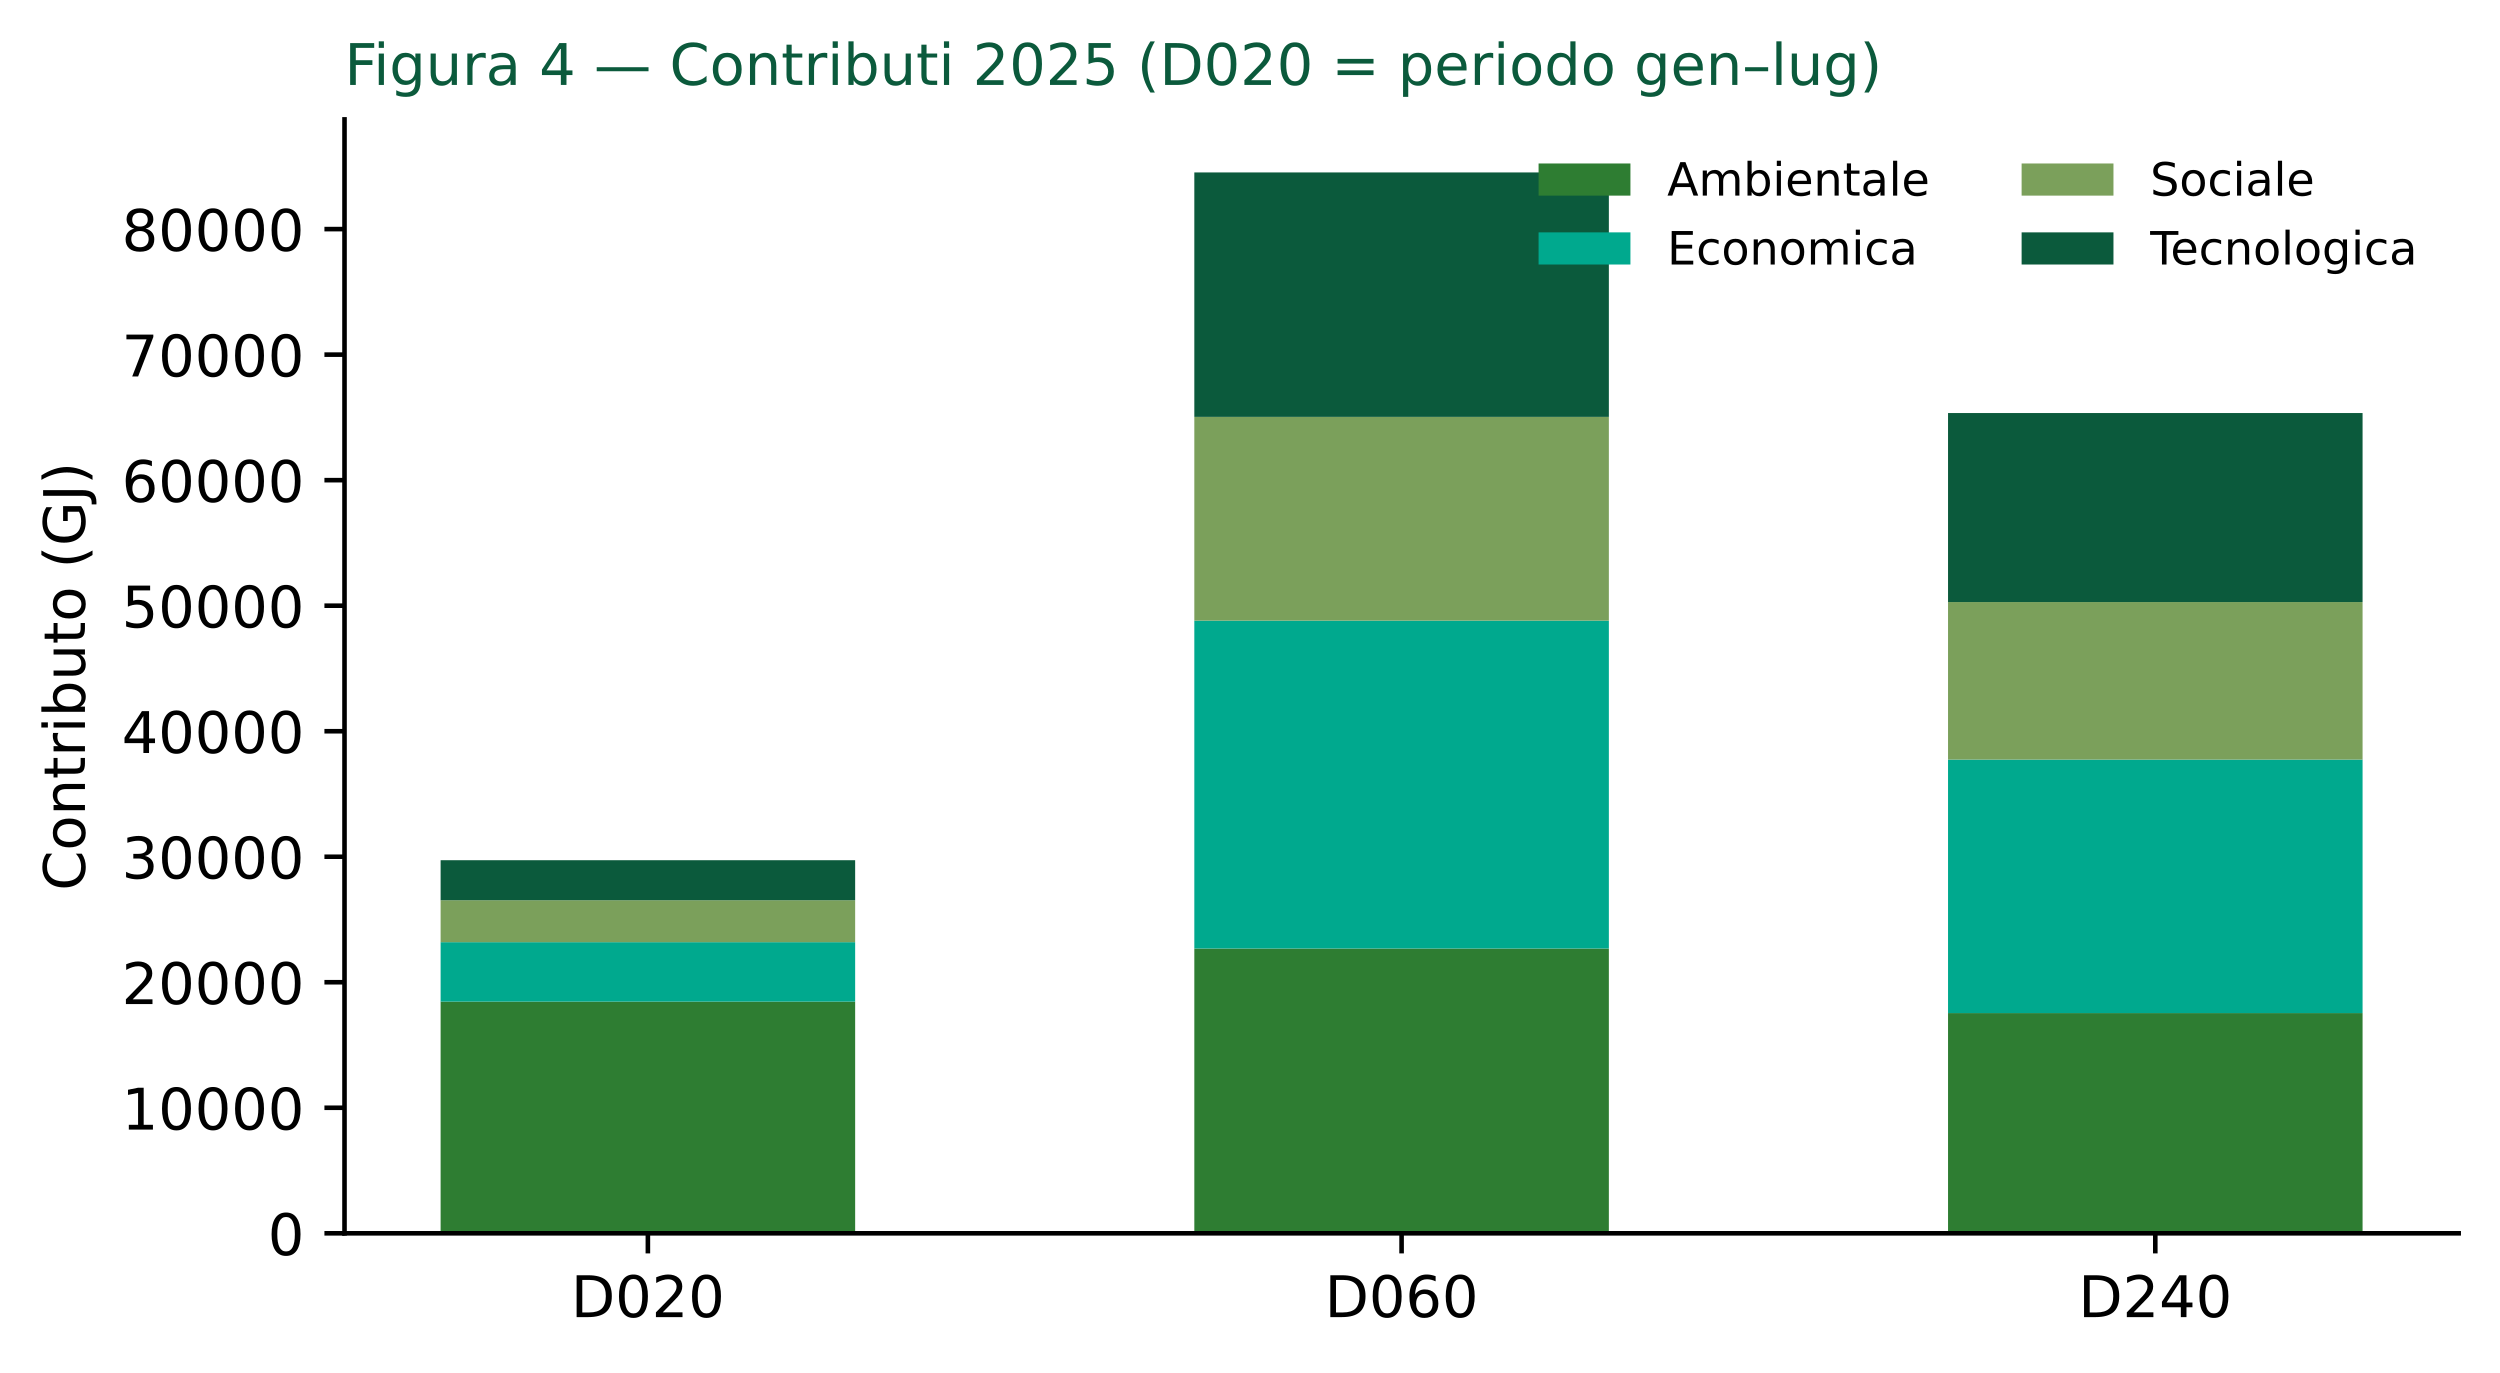
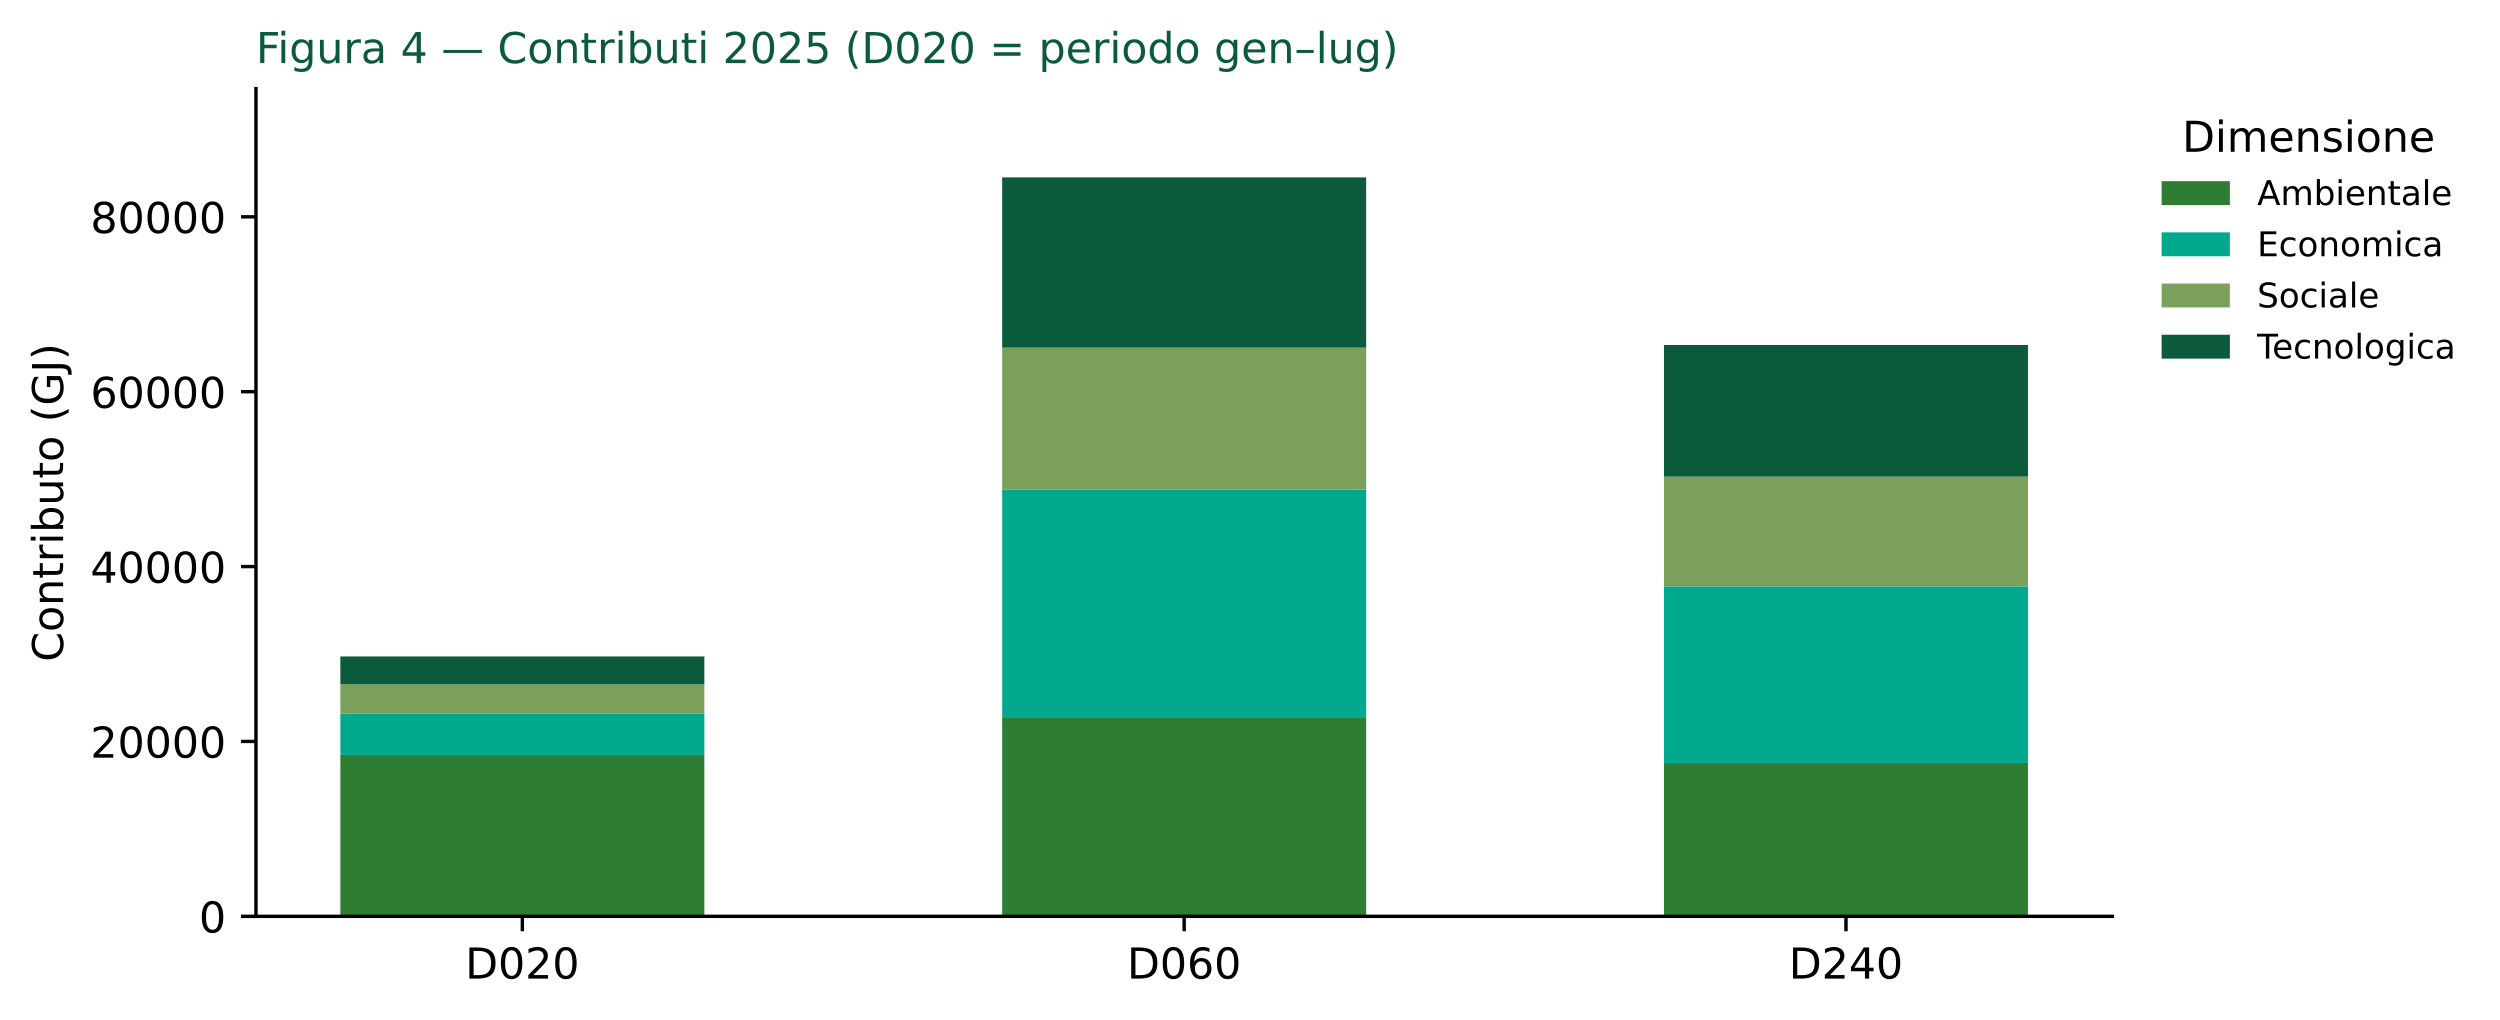
- <svg xmlns="http://www.w3.org/2000/svg" xmlns:xlink="http://www.w3.org/1999/xlink" width="435.493pt" height="239.038pt" viewBox="0 0 435.493 239.038" version="1.1">
+ <svg xmlns="http://www.w3.org/2000/svg" xmlns:xlink="http://www.w3.org/1999/xlink" width="586.139pt" height="239.038pt" viewBox="0 0 586.139 239.038" version="1.1">
  <defs>
    <style type="text/css">*{stroke-linejoin: round; stroke-linecap: butt}</style>
  </defs>
  <g id="figure_1">
    <g id="patch_1">
-       <path d="M 0 239.038  L 435.493 239.038  L 435.493 0  L 0 0  L 0 239.038  z " style="fill: none" />
+       <path d="M 0 239.038  L 586.139 239.038  L 586.139 0  L 0 0  L 0 239.038  z " style="fill: none" />
    </g>
    <g id="axes_1">
      <g id="patch_2">
-         <path d="M 60.013 214.838  L 428.293 214.838  L 428.293 20.798  L 60.013 20.798  L 60.013 214.838  z " style="fill: none" />
+         <path d="M 60.013 214.838  L 495.253 214.838  L 495.253 20.798  L 60.013 20.798  L 60.013 214.838  z " style="fill: none" />
      </g>
      <g id="patch_3">
-         <path d="M 76.753 214.838  L 148.965 214.838  L 148.965 174.478  L 76.753 174.478  z " clip-path="url(#p8ad88bb204)" style="fill: #2e7d32" />
+         <path d="M 79.797 214.838  L 165.138 214.838  L 165.138 177  L 79.797 177  z " clip-path="url(#p50ef98cef1)" style="fill: #2e7d32" />
      </g>
      <g id="patch_4">
-         <path d="M 208.047 214.838  L 280.259 214.838  L 280.259 165.227  L 208.047 165.227  z " clip-path="url(#p8ad88bb204)" style="fill: #2e7d32" />
+         <path d="M 234.963 214.838  L 320.304 214.838  L 320.304 168.328  L 234.963 168.328  z " clip-path="url(#p50ef98cef1)" style="fill: #2e7d32" />
      </g>
      <g id="patch_5">
-         <path d="M 339.342 214.838  L 411.553 214.838  L 411.553 176.479  L 339.342 176.479  z " clip-path="url(#p8ad88bb204)" style="fill: #2e7d32" />
+         <path d="M 390.128 214.838  L 475.47 214.838  L 475.47 178.876  L 390.128 178.876  z " clip-path="url(#p50ef98cef1)" style="fill: #2e7d32" />
      </g>
      <g id="patch_6">
-         <path d="M 76.753 174.478  L 148.965 174.478  L 148.965 164.123  L 76.753 164.123  z " clip-path="url(#p8ad88bb204)" style="fill: #00a98e" />
+         <path d="M 79.797 177  L 165.138 177  L 165.138 167.293  L 79.797 167.293  z " clip-path="url(#p50ef98cef1)" style="fill: #00a98e" />
      </g>
      <g id="patch_7">
-         <path d="M 208.047 165.227  L 280.259 165.227  L 280.259 108.111  L 208.047 108.111  z " clip-path="url(#p8ad88bb204)" style="fill: #00a98e" />
+         <path d="M 234.963 168.328  L 320.304 168.328  L 320.304 114.781  L 234.963 114.781  z " clip-path="url(#p50ef98cef1)" style="fill: #00a98e" />
      </g>
      <g id="patch_8">
-         <path d="M 339.342 176.479  L 411.553 176.479  L 411.553 132.316  L 339.342 132.316  z " clip-path="url(#p8ad88bb204)" style="fill: #00a98e" />
+         <path d="M 390.128 178.876  L 475.47 178.876  L 475.47 137.473  L 390.128 137.473  z " clip-path="url(#p50ef98cef1)" style="fill: #00a98e" />
      </g>
      <g id="patch_9">
-         <path d="M 76.753 164.123  L 148.965 164.123  L 148.965 156.816  L 76.753 156.816  z " clip-path="url(#p8ad88bb204)" style="fill: #7ba05b" />
+         <path d="M 79.797 167.293  L 165.138 167.293  L 165.138 160.443  L 79.797 160.443  z " clip-path="url(#p50ef98cef1)" style="fill: #7ba05b" />
      </g>
      <g id="patch_10">
-         <path d="M 208.047 108.111  L 280.259 108.111  L 280.259 72.619  L 208.047 72.619  z " clip-path="url(#p8ad88bb204)" style="fill: #7ba05b" />
+         <path d="M 234.963 114.781  L 320.304 114.781  L 320.304 81.508  L 234.963 81.508  z " clip-path="url(#p50ef98cef1)" style="fill: #7ba05b" />
      </g>
      <g id="patch_11">
-         <path d="M 339.342 132.316  L 411.553 132.316  L 411.553 104.874  L 339.342 104.874  z " clip-path="url(#p8ad88bb204)" style="fill: #7ba05b" />
+         <path d="M 390.128 137.473  L 475.47 137.473  L 475.47 111.747  L 390.128 111.747  z " clip-path="url(#p50ef98cef1)" style="fill: #7ba05b" />
      </g>
      <g id="patch_12">
-         <path d="M 76.753 156.816  L 148.965 156.816  L 148.965 149.846  L 76.753 149.846  z " clip-path="url(#p8ad88bb204)" style="fill: #0b5a3c" />
+         <path d="M 79.797 160.443  L 165.138 160.443  L 165.138 153.908  L 79.797 153.908  z " clip-path="url(#p50ef98cef1)" style="fill: #0b5a3c" />
      </g>
      <g id="patch_13">
-         <path d="M 208.047 72.619  L 280.259 72.619  L 280.259 30.038  L 208.047 30.038  z " clip-path="url(#p8ad88bb204)" style="fill: #0b5a3c" />
+         <path d="M 234.963 81.508  L 320.304 81.508  L 320.304 41.588  L 234.963 41.588  z " clip-path="url(#p50ef98cef1)" style="fill: #0b5a3c" />
      </g>
      <g id="patch_14">
-         <path d="M 339.342 104.874  L 411.553 104.874  L 411.553 71.95  L 339.342 71.95  z " clip-path="url(#p8ad88bb204)" style="fill: #0b5a3c" />
+         <path d="M 390.128 111.747  L 475.47 111.747  L 475.47 80.881  L 390.128 80.881  z " clip-path="url(#p50ef98cef1)" style="fill: #0b5a3c" />
      </g>
      <g id="matplotlib.axis_1">
        <g id="xtick_1">
          <g id="line2d_1">
            <defs>
-               <path id="m1cedba2510" d="M 0 0  L 0 3.5  " style="stroke: #000000; stroke-width: 0.8" />
-             </defs>
-             <g>
-               <use xlink:href="#m1cedba2510" x="112.859" y="214.838" style="stroke: #000000; stroke-width: 0.8" />
+               <path id="m57f0c9ad8b" d="M 0 0  L 0 3.5  " style="stroke: #000000; stroke-width: 0.8" />
+             </defs>
+             <g>
+               <use xlink:href="#m57f0c9ad8b" x="122.468" y="214.838" style="stroke: #000000; stroke-width: 0.8" />
            </g>
          </g>
          <g id="text_1">
-             <g transform="translate(99.46541 229.4361) scale(0.1 -0.1)">
+             <g transform="translate(109.0738 229.4361) scale(0.1 -0.1)">
              <defs>
                <path id="DejaVuSans-27" d="M 1259 4147  L 1259 519  L 2022 519  Q 2988 519 3436 956  Q 3884 1394 3884 2338  Q 3884 3275 3436 3711  Q 2988 4147 2022 4147  L 1259 4147  z M 628 4666  L 1925 4666  Q 3281 4666 3915 4102  Q 4550 3538 4550 2338  Q 4550 1131 3912 565  Q 3275 0 1925 0  L 628 0  L 628 4666  z " transform="scale(0.015625)" />
                <path id="DejaVuSans-13" d="M 2034 4250  Q 1547 4250 1301 3770  Q 1056 3291 1056 2328  Q 1056 1369 1301 889  Q 1547 409 2034 409  Q 2525 409 2770 889  Q 3016 1369 3016 2328  Q 3016 3291 2770 3770  Q 2525 4250 2034 4250  z M 2034 4750  Q 2819 4750 3233 4129  Q 3647 3509 3647 2328  Q 3647 1150 3233 529  Q 2819 -91 2034 -91  Q 1250 -91 836 529  Q 422 1150 422 2328  Q 422 3509 836 4129  Q 1250 4750 2034 4750  z " transform="scale(0.015625)" />
                <path id="DejaVuSans-15" d="M 1228 531  L 3431 531  L 3431 0  L 469 0  L 469 531  Q 828 903 1448 1529  Q 2069 2156 2228 2338  Q 2531 2678 2651 2914  Q 2772 3150 2772 3378  Q 2772 3750 2511 3984  Q 2250 4219 1831 4219  Q 1534 4219 1204 4116  Q 875 4013 500 3803  L 500 4441  Q 881 4594 1212 4672  Q 1544 4750 1819 4750  Q 2544 4750 2975 4387  Q 3406 4025 3406 3419  Q 3406 3131 3298 2873  Q 3191 2616 2906 2266  Q 2828 2175 2409 1742  Q 1991 1309 1228 531  z " transform="scale(0.015625)" />
              </defs>
              <use xlink:href="#DejaVuSans-27" />
              <use xlink:href="#DejaVuSans-13" transform="translate(77 0)" />
              <use xlink:href="#DejaVuSans-15" transform="translate(140.625 0)" />
              <use xlink:href="#DejaVuSans-13" transform="translate(204.25 0)" />
            </g>
          </g>
        </g>
        <g id="xtick_2">
          <g id="line2d_2">
            <g>
-               <use xlink:href="#m1cedba2510" x="244.153" y="214.838" style="stroke: #000000; stroke-width: 0.8" />
+               <use xlink:href="#m57f0c9ad8b" x="277.633" y="214.838" style="stroke: #000000; stroke-width: 0.8" />
            </g>
          </g>
          <g id="text_2">
-             <g transform="translate(230.7595 229.4361) scale(0.1 -0.1)">
+             <g transform="translate(264.2395 229.4361) scale(0.1 -0.1)">
              <defs>
                <path id="DejaVuSans-19" d="M 2113 2584  Q 1688 2584 1439 2293  Q 1191 2003 1191 1497  Q 1191 994 1439 701  Q 1688 409 2113 409  Q 2538 409 2786 701  Q 3034 994 3034 1497  Q 3034 2003 2786 2293  Q 2538 2584 2113 2584  z M 3366 4563  L 3366 3988  Q 3128 4100 2886 4159  Q 2644 4219 2406 4219  Q 1781 4219 1451 3797  Q 1122 3375 1075 2522  Q 1259 2794 1537 2939  Q 1816 3084 2150 3084  Q 2853 3084 3261 2657  Q 3669 2231 3669 1497  Q 3669 778 3244 343  Q 2819 -91 2113 -91  Q 1303 -91 875 529  Q 447 1150 447 2328  Q 447 3434 972 4092  Q 1497 4750 2381 4750  Q 2619 4750 2861 4703  Q 3103 4656 3366 4563  z " transform="scale(0.015625)" />
              </defs>
              <use xlink:href="#DejaVuSans-27" />
              <use xlink:href="#DejaVuSans-13" transform="translate(77 0)" />
              <use xlink:href="#DejaVuSans-19" transform="translate(140.625 0)" />
              <use xlink:href="#DejaVuSans-13" transform="translate(204.25 0)" />
            </g>
          </g>
        </g>
        <g id="xtick_3">
          <g id="line2d_3">
            <g>
-               <use xlink:href="#m1cedba2510" x="375.447" y="214.838" style="stroke: #000000; stroke-width: 0.8" />
+               <use xlink:href="#m57f0c9ad8b" x="432.799" y="214.838" style="stroke: #000000; stroke-width: 0.8" />
            </g>
          </g>
          <g id="text_3">
-             <g transform="translate(362.0536 229.4361) scale(0.1 -0.1)">
+             <g transform="translate(419.4053 229.4361) scale(0.1 -0.1)">
              <defs>
                <path id="DejaVuSans-17" d="M 2419 4116  L 825 1625  L 2419 1625  L 2419 4116  z M 2253 4666  L 3047 4666  L 3047 1625  L 3713 1625  L 3713 1100  L 3047 1100  L 3047 0  L 2419 0  L 2419 1100  L 313 1100  L 313 1709  L 2253 4666  z " transform="scale(0.015625)" />
              </defs>
              <use xlink:href="#DejaVuSans-27" />
              <use xlink:href="#DejaVuSans-15" transform="translate(77 0)" />
              <use xlink:href="#DejaVuSans-17" transform="translate(140.625 0)" />
              <use xlink:href="#DejaVuSans-13" transform="translate(204.25 0)" />
            </g>
          </g>
        </g>
      </g>
      <g id="matplotlib.axis_2">
        <g id="ytick_1">
          <g id="line2d_4">
            <defs>
-               <path id="m887402f760" d="M 0 0  L -3.5 0  " style="stroke: #000000; stroke-width: 0.8" />
-             </defs>
-             <g>
-               <use xlink:href="#m887402f760" x="60.013" y="214.838" style="stroke: #000000; stroke-width: 0.8" />
+               <path id="m0f0fda9921" d="M 0 0  L -3.5 0  " style="stroke: #000000; stroke-width: 0.8" />
+             </defs>
+             <g>
+               <use xlink:href="#m0f0fda9921" x="60.013" y="214.838" style="stroke: #000000; stroke-width: 0.8" />
            </g>
          </g>
          <g id="text_4">
            <g transform="translate(46.65078 218.6373) scale(0.1 -0.1)">
              <use xlink:href="#DejaVuSans-13" />
            </g>
          </g>
        </g>
        <g id="ytick_2">
          <g id="line2d_5">
            <g>
-               <use xlink:href="#m887402f760" x="60.013" y="192.972" style="stroke: #000000; stroke-width: 0.8" />
+               <use xlink:href="#m0f0fda9921" x="60.013" y="173.839" style="stroke: #000000; stroke-width: 0.8" />
            </g>
          </g>
          <g id="text_5">
-             <g transform="translate(21.20078 196.7711) scale(0.1 -0.1)">
-               <defs>
-                 <path id="DejaVuSans-14" d="M 794 531  L 1825 531  L 1825 4091  L 703 3866  L 703 4441  L 1819 4666  L 2450 4666  L 2450 531  L 3481 531  L 3481 0  L 794 0  L 794 531  z " transform="scale(0.015625)" />
-               </defs>
-               <use xlink:href="#DejaVuSans-14" />
-               <use xlink:href="#DejaVuSans-13" transform="translate(63.625 0)" />
-               <use xlink:href="#DejaVuSans-13" transform="translate(127.25 0)" />
-               <use xlink:href="#DejaVuSans-13" transform="translate(190.875 0)" />
-               <use xlink:href="#DejaVuSans-13" transform="translate(254.5 0)" />
-             </g>
-           </g>
-         </g>
-         <g id="ytick_3">
-           <g id="line2d_6">
-             <g>
-               <use xlink:href="#m887402f760" x="60.013" y="171.106" style="stroke: #000000; stroke-width: 0.8" />
-             </g>
-           </g>
-           <g id="text_6">
-             <g transform="translate(21.20078 174.905) scale(0.1 -0.1)">
+             <g transform="translate(21.20078 177.6382) scale(0.1 -0.1)">
              <use xlink:href="#DejaVuSans-15" />
              <use xlink:href="#DejaVuSans-13" transform="translate(63.625 0)" />
              <use xlink:href="#DejaVuSans-13" transform="translate(127.25 0)" />
              <use xlink:href="#DejaVuSans-13" transform="translate(190.875 0)" />
              <use xlink:href="#DejaVuSans-13" transform="translate(254.5 0)" />
            </g>
          </g>
        </g>
-         <g id="ytick_4">
-           <g id="line2d_7">
-             <g>
-               <use xlink:href="#m887402f760" x="60.013" y="149.24" style="stroke: #000000; stroke-width: 0.8" />
-             </g>
-           </g>
-           <g id="text_7">
-             <g transform="translate(21.20078 153.0388) scale(0.1 -0.1)">
-               <defs>
-                 <path id="DejaVuSans-16" d="M 2597 2516  Q 3050 2419 3304 2112  Q 3559 1806 3559 1356  Q 3559 666 3084 287  Q 2609 -91 1734 -91  Q 1441 -91 1130 -33  Q 819 25 488 141  L 488 750  Q 750 597 1062 519  Q 1375 441 1716 441  Q 2309 441 2620 675  Q 2931 909 2931 1356  Q 2931 1769 2642 2001  Q 2353 2234 1838 2234  L 1294 2234  L 1294 2753  L 1863 2753  Q 2328 2753 2575 2939  Q 2822 3125 2822 3475  Q 2822 3834 2567 4026  Q 2313 4219 1838 4219  Q 1578 4219 1281 4162  Q 984 4106 628 3988  L 628 4550  Q 988 4650 1302 4700  Q 1616 4750 1894 4750  Q 2613 4750 3031 4423  Q 3450 4097 3450 3541  Q 3450 3153 3228 2886  Q 3006 2619 2597 2516  z " transform="scale(0.015625)" />
-               </defs>
-               <use xlink:href="#DejaVuSans-16" />
-               <use xlink:href="#DejaVuSans-13" transform="translate(63.625 0)" />
-               <use xlink:href="#DejaVuSans-13" transform="translate(127.25 0)" />
-               <use xlink:href="#DejaVuSans-13" transform="translate(190.875 0)" />
-               <use xlink:href="#DejaVuSans-13" transform="translate(254.5 0)" />
-             </g>
-           </g>
-         </g>
-         <g id="ytick_5">
-           <g id="line2d_8">
-             <g>
-               <use xlink:href="#m887402f760" x="60.013" y="127.374" style="stroke: #000000; stroke-width: 0.8" />
-             </g>
-           </g>
-           <g id="text_8">
-             <g transform="translate(21.20078 131.1727) scale(0.1 -0.1)">
+         <g id="ytick_3">
+           <g id="line2d_6">
+             <g>
+               <use xlink:href="#m0f0fda9921" x="60.013" y="132.84" style="stroke: #000000; stroke-width: 0.8" />
+             </g>
+           </g>
+           <g id="text_6">
+             <g transform="translate(21.20078 136.6392) scale(0.1 -0.1)">
              <use xlink:href="#DejaVuSans-17" />
              <use xlink:href="#DejaVuSans-13" transform="translate(63.625 0)" />
              <use xlink:href="#DejaVuSans-13" transform="translate(127.25 0)" />
              <use xlink:href="#DejaVuSans-13" transform="translate(190.875 0)" />
              <use xlink:href="#DejaVuSans-13" transform="translate(254.5 0)" />
            </g>
          </g>
        </g>
-         <g id="ytick_6">
-           <g id="line2d_9">
-             <g>
-               <use xlink:href="#m887402f760" x="60.013" y="105.508" style="stroke: #000000; stroke-width: 0.8" />
-             </g>
-           </g>
-           <g id="text_9">
-             <g transform="translate(21.20078 109.3065) scale(0.1 -0.1)">
-               <defs>
-                 <path id="DejaVuSans-18" d="M 691 4666  L 3169 4666  L 3169 4134  L 1269 4134  L 1269 2991  Q 1406 3038 1543 3061  Q 1681 3084 1819 3084  Q 2600 3084 3056 2656  Q 3513 2228 3513 1497  Q 3513 744 3044 326  Q 2575 -91 1722 -91  Q 1428 -91 1123 -41  Q 819 9 494 109  L 494 744  Q 775 591 1075 516  Q 1375 441 1709 441  Q 2250 441 2565 725  Q 2881 1009 2881 1497  Q 2881 1984 2565 2268  Q 2250 2553 1709 2553  Q 1456 2553 1204 2497  Q 953 2441 691 2322  L 691 4666  z " transform="scale(0.015625)" />
-               </defs>
-               <use xlink:href="#DejaVuSans-18" />
-               <use xlink:href="#DejaVuSans-13" transform="translate(63.625 0)" />
-               <use xlink:href="#DejaVuSans-13" transform="translate(127.25 0)" />
-               <use xlink:href="#DejaVuSans-13" transform="translate(190.875 0)" />
-               <use xlink:href="#DejaVuSans-13" transform="translate(254.5 0)" />
-             </g>
-           </g>
-         </g>
-         <g id="ytick_7">
-           <g id="line2d_10">
-             <g>
-               <use xlink:href="#m887402f760" x="60.013" y="83.642" style="stroke: #000000; stroke-width: 0.8" />
-             </g>
-           </g>
-           <g id="text_10">
-             <g transform="translate(21.20078 87.4404) scale(0.1 -0.1)">
+         <g id="ytick_4">
+           <g id="line2d_7">
+             <g>
+               <use xlink:href="#m0f0fda9921" x="60.013" y="91.841" style="stroke: #000000; stroke-width: 0.8" />
+             </g>
+           </g>
+           <g id="text_7">
+             <g transform="translate(21.20078 95.6402) scale(0.1 -0.1)">
              <use xlink:href="#DejaVuSans-19" />
              <use xlink:href="#DejaVuSans-13" transform="translate(63.625 0)" />
              <use xlink:href="#DejaVuSans-13" transform="translate(127.25 0)" />
              <use xlink:href="#DejaVuSans-13" transform="translate(190.875 0)" />
              <use xlink:href="#DejaVuSans-13" transform="translate(254.5 0)" />
            </g>
          </g>
        </g>
-         <g id="ytick_8">
-           <g id="line2d_11">
-             <g>
-               <use xlink:href="#m887402f760" x="60.013" y="61.775" style="stroke: #000000; stroke-width: 0.8" />
-             </g>
-           </g>
-           <g id="text_11">
-             <g transform="translate(21.20078 65.57426) scale(0.1 -0.1)">
-               <defs>
-                 <path id="DejaVuSans-1a" d="M 525 4666  L 3525 4666  L 3525 4397  L 1831 0  L 1172 0  L 2766 4134  L 525 4134  L 525 4666  z " transform="scale(0.015625)" />
-               </defs>
-               <use xlink:href="#DejaVuSans-1a" />
-               <use xlink:href="#DejaVuSans-13" transform="translate(63.625 0)" />
-               <use xlink:href="#DejaVuSans-13" transform="translate(127.25 0)" />
-               <use xlink:href="#DejaVuSans-13" transform="translate(190.875 0)" />
-               <use xlink:href="#DejaVuSans-13" transform="translate(254.5 0)" />
-             </g>
-           </g>
-         </g>
-         <g id="ytick_9">
-           <g id="line2d_12">
-             <g>
-               <use xlink:href="#m887402f760" x="60.013" y="39.909" style="stroke: #000000; stroke-width: 0.8" />
-             </g>
-           </g>
-           <g id="text_12">
-             <g transform="translate(21.20078 43.70811) scale(0.1 -0.1)">
+         <g id="ytick_5">
+           <g id="line2d_8">
+             <g>
+               <use xlink:href="#m0f0fda9921" x="60.013" y="50.842" style="stroke: #000000; stroke-width: 0.8" />
+             </g>
+           </g>
+           <g id="text_8">
+             <g transform="translate(21.20078 54.64118) scale(0.1 -0.1)">
              <defs>
                <path id="DejaVuSans-1b" d="M 2034 2216  Q 1584 2216 1326 1975  Q 1069 1734 1069 1313  Q 1069 891 1326 650  Q 1584 409 2034 409  Q 2484 409 2743 651  Q 3003 894 3003 1313  Q 3003 1734 2745 1975  Q 2488 2216 2034 2216  z M 1403 2484  Q 997 2584 770 2862  Q 544 3141 544 3541  Q 544 4100 942 4425  Q 1341 4750 2034 4750  Q 2731 4750 3128 4425  Q 3525 4100 3525 3541  Q 3525 3141 3298 2862  Q 3072 2584 2669 2484  Q 3125 2378 3379 2068  Q 3634 1759 3634 1313  Q 3634 634 3220 271  Q 2806 -91 2034 -91  Q 1263 -91 848 271  Q 434 634 434 1313  Q 434 1759 690 2068  Q 947 2378 1403 2484  z M 1172 3481  Q 1172 3119 1398 2916  Q 1625 2713 2034 2713  Q 2441 2713 2670 2916  Q 2900 3119 2900 3481  Q 2900 3844 2670 4047  Q 2441 4250 2034 4250  Q 1625 4250 1398 4047  Q 1172 3844 1172 3481  z " transform="scale(0.015625)" />
              </defs>
              <use xlink:href="#DejaVuSans-1b" />
              <use xlink:href="#DejaVuSans-13" transform="translate(63.625 0)" />
              <use xlink:href="#DejaVuSans-13" transform="translate(127.25 0)" />
              <use xlink:href="#DejaVuSans-13" transform="translate(190.875 0)" />
              <use xlink:href="#DejaVuSans-13" transform="translate(254.5 0)" />
            </g>
          </g>
        </g>
-         <g id="text_13">
+         <g id="text_9">
          <g transform="translate(14.79844 155.145) rotate(-90) scale(0.1 -0.1)">
            <defs>
              <path id="DejaVuSans-26" d="M 4122 4306  L 4122 3641  Q 3803 3938 3442 4084  Q 3081 4231 2675 4231  Q 1875 4231 1450 3742  Q 1025 3253 1025 2328  Q 1025 1406 1450 917  Q 1875 428 2675 428  Q 3081 428 3442 575  Q 3803 722 4122 1019  L 4122 359  Q 3791 134 3420 21  Q 3050 -91 2638 -91  Q 1578 -91 968 557  Q 359 1206 359 2328  Q 359 3453 968 4101  Q 1578 4750 2638 4750  Q 3056 4750 3426 4639  Q 3797 4528 4122 4306  z " transform="scale(0.015625)" />
              <path id="DejaVuSans-52" d="M 1959 3097  Q 1497 3097 1228 2736  Q 959 2375 959 1747  Q 959 1119 1226 758  Q 1494 397 1959 397  Q 2419 397 2687 759  Q 2956 1122 2956 1747  Q 2956 2369 2687 2733  Q 2419 3097 1959 3097  z M 1959 3584  Q 2709 3584 3137 3096  Q 3566 2609 3566 1747  Q 3566 888 3137 398  Q 2709 -91 1959 -91  Q 1206 -91 779 398  Q 353 888 353 1747  Q 353 2609 779 3096  Q 1206 3584 1959 3584  z " transform="scale(0.015625)" />
              <path id="DejaVuSans-51" d="M 3513 2113  L 3513 0  L 2938 0  L 2938 2094  Q 2938 2591 2744 2837  Q 2550 3084 2163 3084  Q 1697 3084 1428 2787  Q 1159 2491 1159 1978  L 1159 0  L 581 0  L 581 3500  L 1159 3500  L 1159 2956  Q 1366 3272 1645 3428  Q 1925 3584 2291 3584  Q 2894 3584 3203 3211  Q 3513 2838 3513 2113  z " transform="scale(0.015625)" />
              <path id="DejaVuSans-57" d="M 1172 4494  L 1172 3500  L 2356 3500  L 2356 3053  L 1172 3053  L 1172 1153  Q 1172 725 1289 603  Q 1406 481 1766 481  L 2356 481  L 2356 0  L 1766 0  Q 1100 0 847 248  Q 594 497 594 1153  L 594 3053  L 172 3053  L 172 3500  L 594 3500  L 594 4494  L 1172 4494  z " transform="scale(0.015625)" />
              <path id="DejaVuSans-55" d="M 2631 2963  Q 2534 3019 2420 3045  Q 2306 3072 2169 3072  Q 1681 3072 1420 2755  Q 1159 2438 1159 1844  L 1159 0  L 581 0  L 581 3500  L 1159 3500  L 1159 2956  Q 1341 3275 1631 3429  Q 1922 3584 2338 3584  Q 2397 3584 2469 3576  Q 2541 3569 2628 3553  L 2631 2963  z " transform="scale(0.015625)" />
              <path id="DejaVuSans-4c" d="M 603 3500  L 1178 3500  L 1178 0  L 603 0  L 603 3500  z M 603 4863  L 1178 4863  L 1178 4134  L 603 4134  L 603 4863  z " transform="scale(0.015625)" />
              <path id="DejaVuSans-45" d="M 3116 1747  Q 3116 2381 2855 2742  Q 2594 3103 2138 3103  Q 1681 3103 1420 2742  Q 1159 2381 1159 1747  Q 1159 1113 1420 752  Q 1681 391 2138 391  Q 2594 391 2855 752  Q 3116 1113 3116 1747  z M 1159 2969  Q 1341 3281 1617 3432  Q 1894 3584 2278 3584  Q 2916 3584 3314 3078  Q 3713 2572 3713 1747  Q 3713 922 3314 415  Q 2916 -91 2278 -91  Q 1894 -91 1617 61  Q 1341 213 1159 525  L 1159 0  L 581 0  L 581 4863  L 1159 4863  L 1159 2969  z " transform="scale(0.015625)" />
              <path id="DejaVuSans-58" d="M 544 1381  L 544 3500  L 1119 3500  L 1119 1403  Q 1119 906 1312 657  Q 1506 409 1894 409  Q 2359 409 2629 706  Q 2900 1003 2900 1516  L 2900 3500  L 3475 3500  L 3475 0  L 2900 0  L 2900 538  Q 2691 219 2414 64  Q 2138 -91 1772 -91  Q 1169 -91 856 284  Q 544 659 544 1381  z M 1991 3584  L 1991 3584  z " transform="scale(0.015625)" />
              <path id="DejaVuSans-3" transform="scale(0.015625)" />
              <path id="DejaVuSans-b" d="M 1984 4856  Q 1566 4138 1362 3434  Q 1159 2731 1159 2009  Q 1159 1288 1364 580  Q 1569 -128 1984 -844  L 1484 -844  Q 1016 -109 783 600  Q 550 1309 550 2009  Q 550 2706 781 3412  Q 1013 4119 1484 4856  L 1984 4856  z " transform="scale(0.015625)" />
              <path id="DejaVuSans-2a" d="M 3809 666  L 3809 1919  L 2778 1919  L 2778 2438  L 4434 2438  L 4434 434  Q 4069 175 3628 42  Q 3188 -91 2688 -91  Q 1594 -91 976 548  Q 359 1188 359 2328  Q 359 3472 976 4111  Q 1594 4750 2688 4750  Q 3144 4750 3555 4637  Q 3966 4525 4313 4306  L 4313 3634  Q 3963 3931 3569 4081  Q 3175 4231 2741 4231  Q 1884 4231 1454 3753  Q 1025 3275 1025 2328  Q 1025 1384 1454 906  Q 1884 428 2741 428  Q 3075 428 3337 486  Q 3600 544 3809 666  z " transform="scale(0.015625)" />
              <path id="DejaVuSans-2d" d="M 628 4666  L 1259 4666  L 1259 325  Q 1259 -519 939 -900  Q 619 -1281 -91 -1281  L -331 -1281  L -331 -750  L -134 -750  Q 284 -750 456 -515  Q 628 -281 628 325  L 628 4666  z " transform="scale(0.015625)" />
              <path id="DejaVuSans-c" d="M 513 4856  L 1013 4856  Q 1481 4119 1714 3412  Q 1947 2706 1947 2009  Q 1947 1309 1714 600  Q 1481 -109 1013 -844  L 513 -844  Q 928 -128 1133 580  Q 1338 1288 1338 2009  Q 1338 2731 1133 3434  Q 928 4138 513 4856  z " transform="scale(0.015625)" />
            </defs>
            <use xlink:href="#DejaVuSans-26" />
            <use xlink:href="#DejaVuSans-52" transform="translate(69.82812 0)" />
            <use xlink:href="#DejaVuSans-51" transform="translate(131.0156 0)" />
            <use xlink:href="#DejaVuSans-57" transform="translate(194.3906 0)" />
            <use xlink:href="#DejaVuSans-55" transform="translate(233.5938 0)" />
            <use xlink:href="#DejaVuSans-4c" transform="translate(274.7031 0)" />
            <use xlink:href="#DejaVuSans-45" transform="translate(302.4844 0)" />
            <use xlink:href="#DejaVuSans-58" transform="translate(365.9688 0)" />
            <use xlink:href="#DejaVuSans-57" transform="translate(429.3438 0)" />
            <use xlink:href="#DejaVuSans-52" transform="translate(468.5469 0)" />
            <use xlink:href="#DejaVuSans-3" transform="translate(529.7344 0)" />
            <use xlink:href="#DejaVuSans-b" transform="translate(561.5156 0)" />
            <use xlink:href="#DejaVuSans-2a" transform="translate(600.5312 0)" />
            <use xlink:href="#DejaVuSans-2d" transform="translate(678.0156 0)" />
            <use xlink:href="#DejaVuSans-c" transform="translate(707.5156 0)" />
          </g>
        </g>
      </g>
      <g id="patch_15">
        <path d="M 60.013 214.838  L 60.013 20.798  " style="fill: none; stroke: #000000; stroke-width: 0.8; stroke-linejoin: miter; stroke-linecap: square" />
      </g>
      <g id="patch_16">
-         <path d="M 60.013 214.838  L 428.293 214.838  " style="fill: none; stroke: #000000; stroke-width: 0.8; stroke-linejoin: miter; stroke-linecap: square" />
-       </g>
-       <g id="text_14">
+         <path d="M 60.013 214.838  L 495.253 214.838  " style="fill: none; stroke: #000000; stroke-width: 0.8; stroke-linejoin: miter; stroke-linecap: square" />
+       </g>
+       <g id="text_10">
        <g style="fill: #0b5a3c" transform="translate(60.01328 14.79844) scale(0.1 -0.1)">
          <defs>
            <path id="DejaVuSans-29" d="M 628 4666  L 3309 4666  L 3309 4134  L 1259 4134  L 1259 2759  L 3109 2759  L 3109 2228  L 1259 2228  L 1259 0  L 628 0  L 628 4666  z " transform="scale(0.015625)" />
            <path id="DejaVuSans-4a" d="M 2906 1791  Q 2906 2416 2648 2759  Q 2391 3103 1925 3103  Q 1463 3103 1205 2759  Q 947 2416 947 1791  Q 947 1169 1205 825  Q 1463 481 1925 481  Q 2391 481 2648 825  Q 2906 1169 2906 1791  z M 3481 434  Q 3481 -459 3084 -895  Q 2688 -1331 1869 -1331  Q 1566 -1331 1297 -1286  Q 1028 -1241 775 -1147  L 775 -588  Q 1028 -725 1275 -790  Q 1522 -856 1778 -856  Q 2344 -856 2625 -561  Q 2906 -266 2906 331  L 2906 616  Q 2728 306 2450 153  Q 2172 0 1784 0  Q 1141 0 747 490  Q 353 981 353 1791  Q 353 2603 747 3093  Q 1141 3584 1784 3584  Q 2172 3584 2450 3431  Q 2728 3278 2906 2969  L 2906 3500  L 3481 3500  L 3481 434  z " transform="scale(0.015625)" />
            <path id="DejaVuSans-44" d="M 2194 1759  Q 1497 1759 1228 1600  Q 959 1441 959 1056  Q 959 750 1161 570  Q 1363 391 1709 391  Q 2188 391 2477 730  Q 2766 1069 2766 1631  L 2766 1759  L 2194 1759  z M 3341 1997  L 3341 0  L 2766 0  L 2766 531  Q 2569 213 2275 61  Q 1981 -91 1556 -91  Q 1019 -91 701 211  Q 384 513 384 1019  Q 384 1609 779 1909  Q 1175 2209 1959 2209  L 2766 2209  L 2766 2266  Q 2766 2663 2505 2880  Q 2244 3097 1772 3097  Q 1472 3097 1187 3025  Q 903 2953 641 2809  L 641 3341  Q 956 3463 1253 3523  Q 1550 3584 1831 3584  Q 2591 3584 2966 3190  Q 3341 2797 3341 1997  z " transform="scale(0.015625)" />
            <path id="DejaVuSans-af6" d="M 313 1978  L 6088 1978  L 6088 1528  L 313 1528  L 313 1978  z " transform="scale(0.015625)" />
+             <path id="DejaVuSans-18" d="M 691 4666  L 3169 4666  L 3169 4134  L 1269 4134  L 1269 2991  Q 1406 3038 1543 3061  Q 1681 3084 1819 3084  Q 2600 3084 3056 2656  Q 3513 2228 3513 1497  Q 3513 744 3044 326  Q 2575 -91 1722 -91  Q 1428 -91 1123 -41  Q 819 9 494 109  L 494 744  Q 775 591 1075 516  Q 1375 441 1709 441  Q 2250 441 2565 725  Q 2881 1009 2881 1497  Q 2881 1984 2565 2268  Q 2250 2553 1709 2553  Q 1456 2553 1204 2497  Q 953 2441 691 2322  L 691 4666  z " transform="scale(0.015625)" />
            <path id="DejaVuSans-20" d="M 678 2906  L 4684 2906  L 4684 2381  L 678 2381  L 678 2906  z M 678 1631  L 4684 1631  L 4684 1100  L 678 1100  L 678 1631  z " transform="scale(0.015625)" />
            <path id="DejaVuSans-53" d="M 1159 525  L 1159 -1331  L 581 -1331  L 581 3500  L 1159 3500  L 1159 2969  Q 1341 3281 1617 3432  Q 1894 3584 2278 3584  Q 2916 3584 3314 3078  Q 3713 2572 3713 1747  Q 3713 922 3314 415  Q 2916 -91 2278 -91  Q 1894 -91 1617 61  Q 1341 213 1159 525  z M 3116 1747  Q 3116 2381 2855 2742  Q 2594 3103 2138 3103  Q 1681 3103 1420 2742  Q 1159 2381 1159 1747  Q 1159 1113 1420 752  Q 1681 391 2138 391  Q 2594 391 2855 752  Q 3116 1113 3116 1747  z " transform="scale(0.015625)" />
            <path id="DejaVuSans-48" d="M 3597 1894  L 3597 1613  L 953 1613  Q 991 1019 1311 708  Q 1631 397 2203 397  Q 2534 397 2845 478  Q 3156 559 3463 722  L 3463 178  Q 3153 47 2828 -22  Q 2503 -91 2169 -91  Q 1331 -91 842 396  Q 353 884 353 1716  Q 353 2575 817 3079  Q 1281 3584 2069 3584  Q 2775 3584 3186 3129  Q 3597 2675 3597 1894  z M 3022 2063  Q 3016 2534 2758 2815  Q 2500 3097 2075 3097  Q 1594 3097 1305 2825  Q 1016 2553 972 2059  L 3022 2063  z " transform="scale(0.015625)" />
            <path id="DejaVuSans-47" d="M 2906 2969  L 2906 4863  L 3481 4863  L 3481 0  L 2906 0  L 2906 525  Q 2725 213 2448 61  Q 2172 -91 1784 -91  Q 1150 -91 751 415  Q 353 922 353 1747  Q 353 2572 751 3078  Q 1150 3584 1784 3584  Q 2172 3584 2448 3432  Q 2725 3281 2906 2969  z M 947 1747  Q 947 1113 1208 752  Q 1469 391 1925 391  Q 2381 391 2643 752  Q 2906 1113 2906 1747  Q 2906 2381 2643 2742  Q 2381 3103 1925 3103  Q 1469 3103 1208 2742  Q 947 2381 947 1747  z " transform="scale(0.015625)" />
            <path id="DejaVuSans-af5" d="M 313 1978  L 2888 1978  L 2888 1528  L 313 1528  L 313 1978  z " transform="scale(0.015625)" />
            <path id="DejaVuSans-4f" d="M 603 4863  L 1178 4863  L 1178 0  L 603 0  L 603 4863  z " transform="scale(0.015625)" />
          </defs>
          <use xlink:href="#DejaVuSans-29" />
          <use xlink:href="#DejaVuSans-4c" transform="translate(50.23438 0)" />
          <use xlink:href="#DejaVuSans-4a" transform="translate(78.01562 0)" />
          <use xlink:href="#DejaVuSans-58" transform="translate(141.5 0)" />
          <use xlink:href="#DejaVuSans-55" transform="translate(204.875 0)" />
          <use xlink:href="#DejaVuSans-44" transform="translate(245.9844 0)" />
          <use xlink:href="#DejaVuSans-3" transform="translate(307.2656 0)" />
          <use xlink:href="#DejaVuSans-17" transform="translate(339.0469 0)" />
          <use xlink:href="#DejaVuSans-3" transform="translate(402.6719 0)" />
          <use xlink:href="#DejaVuSans-af6" transform="translate(434.4531 0)" />
          <use xlink:href="#DejaVuSans-3" transform="translate(534.4531 0)" />
          <use xlink:href="#DejaVuSans-26" transform="translate(566.2344 0)" />
          <use xlink:href="#DejaVuSans-52" transform="translate(636.0625 0)" />
          <use xlink:href="#DejaVuSans-51" transform="translate(697.25 0)" />
          <use xlink:href="#DejaVuSans-57" transform="translate(760.625 0)" />
          <use xlink:href="#DejaVuSans-55" transform="translate(799.8281 0)" />
          <use xlink:href="#DejaVuSans-4c" transform="translate(840.9375 0)" />
          <use xlink:href="#DejaVuSans-45" transform="translate(868.7188 0)" />
          <use xlink:href="#DejaVuSans-58" transform="translate(932.2031 0)" />
          <use xlink:href="#DejaVuSans-57" transform="translate(995.5781 0)" />
          <use xlink:href="#DejaVuSans-4c" transform="translate(1034.781 0)" />
          <use xlink:href="#DejaVuSans-3" transform="translate(1062.562 0)" />
          <use xlink:href="#DejaVuSans-15" transform="translate(1094.344 0)" />
          <use xlink:href="#DejaVuSans-13" transform="translate(1157.969 0)" />
          <use xlink:href="#DejaVuSans-15" transform="translate(1221.594 0)" />
          <use xlink:href="#DejaVuSans-18" transform="translate(1285.219 0)" />
          <use xlink:href="#DejaVuSans-3" transform="translate(1348.844 0)" />
          <use xlink:href="#DejaVuSans-b" transform="translate(1380.625 0)" />
          <use xlink:href="#DejaVuSans-27" transform="translate(1419.641 0)" />
          <use xlink:href="#DejaVuSans-13" transform="translate(1496.641 0)" />
          <use xlink:href="#DejaVuSans-15" transform="translate(1560.266 0)" />
          <use xlink:href="#DejaVuSans-13" transform="translate(1623.891 0)" />
          <use xlink:href="#DejaVuSans-3" transform="translate(1687.516 0)" />
          <use xlink:href="#DejaVuSans-20" transform="translate(1719.297 0)" />
          <use xlink:href="#DejaVuSans-3" transform="translate(1803.094 0)" />
          <use xlink:href="#DejaVuSans-53" transform="translate(1834.875 0)" />
          <use xlink:href="#DejaVuSans-48" transform="translate(1898.359 0)" />
          <use xlink:href="#DejaVuSans-55" transform="translate(1959.891 0)" />
          <use xlink:href="#DejaVuSans-4c" transform="translate(2001 0)" />
          <use xlink:href="#DejaVuSans-52" transform="translate(2028.781 0)" />
          <use xlink:href="#DejaVuSans-47" transform="translate(2089.969 0)" />
          <use xlink:href="#DejaVuSans-52" transform="translate(2153.453 0)" />
          <use xlink:href="#DejaVuSans-3" transform="translate(2214.641 0)" />
          <use xlink:href="#DejaVuSans-4a" transform="translate(2246.422 0)" />
          <use xlink:href="#DejaVuSans-48" transform="translate(2309.906 0)" />
          <use xlink:href="#DejaVuSans-51" transform="translate(2371.438 0)" />
          <use xlink:href="#DejaVuSans-af5" transform="translate(2434.812 0)" />
          <use xlink:href="#DejaVuSans-4f" transform="translate(2484.812 0)" />
          <use xlink:href="#DejaVuSans-58" transform="translate(2512.594 0)" />
          <use xlink:href="#DejaVuSans-4a" transform="translate(2575.969 0)" />
          <use xlink:href="#DejaVuSans-c" transform="translate(2639.453 0)" />
        </g>
      </g>
      <g id="legend_1">
+         <g id="text_11">
+           <g transform="translate(511.6194 35.59687) scale(0.1 -0.1)">
+             <defs>
+               <path id="DejaVuSans-50" d="M 3328 2828  Q 3544 3216 3844 3400  Q 4144 3584 4550 3584  Q 5097 3584 5394 3201  Q 5691 2819 5691 2113  L 5691 0  L 5113 0  L 5113 2094  Q 5113 2597 4934 2840  Q 4756 3084 4391 3084  Q 3944 3084 3684 2787  Q 3425 2491 3425 1978  L 3425 0  L 2847 0  L 2847 2094  Q 2847 2600 2669 2842  Q 2491 3084 2119 3084  Q 1678 3084 1418 2786  Q 1159 2488 1159 1978  L 1159 0  L 581 0  L 581 3500  L 1159 3500  L 1159 2956  Q 1356 3278 1631 3431  Q 1906 3584 2284 3584  Q 2666 3584 2933 3390  Q 3200 3197 3328 2828  z " transform="scale(0.015625)" />
+               <path id="DejaVuSans-56" d="M 2834 3397  L 2834 2853  Q 2591 2978 2328 3040  Q 2066 3103 1784 3103  Q 1356 3103 1142 2972  Q 928 2841 928 2578  Q 928 2378 1081 2264  Q 1234 2150 1697 2047  L 1894 2003  Q 2506 1872 2764 1633  Q 3022 1394 3022 966  Q 3022 478 2636 193  Q 2250 -91 1575 -91  Q 1294 -91 989 -36  Q 684 19 347 128  L 347 722  Q 666 556 975 473  Q 1284 391 1588 391  Q 1994 391 2212 530  Q 2431 669 2431 922  Q 2431 1156 2273 1281  Q 2116 1406 1581 1522  L 1381 1569  Q 847 1681 609 1914  Q 372 2147 372 2553  Q 372 3047 722 3315  Q 1072 3584 1716 3584  Q 2034 3584 2315 3537  Q 2597 3491 2834 3397  z " transform="scale(0.015625)" />
+             </defs>
+             <use xlink:href="#DejaVuSans-27" />
+             <use xlink:href="#DejaVuSans-4c" transform="translate(77 0)" />
+             <use xlink:href="#DejaVuSans-50" transform="translate(104.7812 0)" />
+             <use xlink:href="#DejaVuSans-48" transform="translate(202.1875 0)" />
+             <use xlink:href="#DejaVuSans-51" transform="translate(263.7188 0)" />
+             <use xlink:href="#DejaVuSans-56" transform="translate(327.0938 0)" />
+             <use xlink:href="#DejaVuSans-4c" transform="translate(379.1875 0)" />
+             <use xlink:href="#DejaVuSans-52" transform="translate(406.9688 0)" />
+             <use xlink:href="#DejaVuSans-51" transform="translate(468.1562 0)" />
+             <use xlink:href="#DejaVuSans-48" transform="translate(531.5312 0)" />
+           </g>
+         </g>
        <g id="patch_17">
-           <path d="M 268.017 34.077  L 284.017 34.077  L 284.017 28.477  L 268.017 28.477  z " style="fill: #2e7d32" />
-         </g>
-         <g id="text_15">
-           <g transform="translate(290.417 34.07719) scale(0.08 -0.08)">
+           <path d="M 506.806 48.078  L 522.806 48.078  L 522.806 42.478  L 506.806 42.478  z " style="fill: #2e7d32" />
+         </g>
+         <g id="text_12">
+           <g transform="translate(529.2057 48.07797) scale(0.08 -0.08)">
            <defs>
              <path id="DejaVuSans-24" d="M 2188 4044  L 1331 1722  L 3047 1722  L 2188 4044  z M 1831 4666  L 2547 4666  L 4325 0  L 3669 0  L 3244 1197  L 1141 1197  L 716 0  L 50 0  L 1831 4666  z " transform="scale(0.015625)" />
-               <path id="DejaVuSans-50" d="M 3328 2828  Q 3544 3216 3844 3400  Q 4144 3584 4550 3584  Q 5097 3584 5394 3201  Q 5691 2819 5691 2113  L 5691 0  L 5113 0  L 5113 2094  Q 5113 2597 4934 2840  Q 4756 3084 4391 3084  Q 3944 3084 3684 2787  Q 3425 2491 3425 1978  L 3425 0  L 2847 0  L 2847 2094  Q 2847 2600 2669 2842  Q 2491 3084 2119 3084  Q 1678 3084 1418 2786  Q 1159 2488 1159 1978  L 1159 0  L 581 0  L 581 3500  L 1159 3500  L 1159 2956  Q 1356 3278 1631 3431  Q 1906 3584 2284 3584  Q 2666 3584 2933 3390  Q 3200 3197 3328 2828  z " transform="scale(0.015625)" />
            </defs>
            <use xlink:href="#DejaVuSans-24" />
            <use xlink:href="#DejaVuSans-50" transform="translate(68.40625 0)" />
            <use xlink:href="#DejaVuSans-45" transform="translate(165.8125 0)" />
            <use xlink:href="#DejaVuSans-4c" transform="translate(229.2969 0)" />
            <use xlink:href="#DejaVuSans-48" transform="translate(257.0781 0)" />
            <use xlink:href="#DejaVuSans-51" transform="translate(318.6094 0)" />
            <use xlink:href="#DejaVuSans-57" transform="translate(381.9844 0)" />
            <use xlink:href="#DejaVuSans-44" transform="translate(421.1875 0)" />
            <use xlink:href="#DejaVuSans-4f" transform="translate(482.4688 0)" />
            <use xlink:href="#DejaVuSans-48" transform="translate(510.25 0)" />
          </g>
        </g>
        <g id="patch_18">
-           <path d="M 268.017 46.078  L 284.017 46.078  L 284.017 40.478  L 268.017 40.478  z " style="fill: #00a98e" />
-         </g>
-         <g id="text_16">
-           <g transform="translate(290.417 46.07781) scale(0.08 -0.08)">
+           <path d="M 506.806 60.079  L 522.806 60.079  L 522.806 54.479  L 506.806 54.479  z " style="fill: #00a98e" />
+         </g>
+         <g id="text_13">
+           <g transform="translate(529.2057 60.07859) scale(0.08 -0.08)">
            <defs>
              <path id="DejaVuSans-28" d="M 628 4666  L 3578 4666  L 3578 4134  L 1259 4134  L 1259 2753  L 3481 2753  L 3481 2222  L 1259 2222  L 1259 531  L 3634 531  L 3634 0  L 628 0  L 628 4666  z " transform="scale(0.015625)" />
              <path id="DejaVuSans-46" d="M 3122 3366  L 3122 2828  Q 2878 2963 2633 3030  Q 2388 3097 2138 3097  Q 1578 3097 1268 2742  Q 959 2388 959 1747  Q 959 1106 1268 751  Q 1578 397 2138 397  Q 2388 397 2633 464  Q 2878 531 3122 666  L 3122 134  Q 2881 22 2623 -34  Q 2366 -91 2075 -91  Q 1284 -91 818 406  Q 353 903 353 1747  Q 353 2603 823 3093  Q 1294 3584 2113 3584  Q 2378 3584 2631 3529  Q 2884 3475 3122 3366  z " transform="scale(0.015625)" />
            </defs>
            <use xlink:href="#DejaVuSans-28" />
            <use xlink:href="#DejaVuSans-46" transform="translate(63.1875 0)" />
            <use xlink:href="#DejaVuSans-52" transform="translate(118.1719 0)" />
            <use xlink:href="#DejaVuSans-51" transform="translate(179.3594 0)" />
            <use xlink:href="#DejaVuSans-52" transform="translate(242.7344 0)" />
            <use xlink:href="#DejaVuSans-50" transform="translate(303.9219 0)" />
            <use xlink:href="#DejaVuSans-4c" transform="translate(401.3281 0)" />
            <use xlink:href="#DejaVuSans-46" transform="translate(429.1094 0)" />
            <use xlink:href="#DejaVuSans-44" transform="translate(484.0938 0)" />
          </g>
        </g>
        <g id="patch_19">
-           <path d="M 352.16 34.077  L 368.16 34.077  L 368.16 28.477  L 352.16 28.477  z " style="fill: #7ba05b" />
-         </g>
-         <g id="text_17">
-           <g transform="translate(374.5595 34.07719) scale(0.08 -0.08)">
+           <path d="M 506.806 72.079  L 522.806 72.079  L 522.806 66.479  L 506.806 66.479  z " style="fill: #7ba05b" />
+         </g>
+         <g id="text_14">
+           <g transform="translate(529.2057 72.07922) scale(0.08 -0.08)">
            <defs>
              <path id="DejaVuSans-36" d="M 3425 4513  L 3425 3897  Q 3066 4069 2747 4153  Q 2428 4238 2131 4238  Q 1616 4238 1336 4038  Q 1056 3838 1056 3469  Q 1056 3159 1242 3001  Q 1428 2844 1947 2747  L 2328 2669  Q 3034 2534 3370 2195  Q 3706 1856 3706 1288  Q 3706 609 3251 259  Q 2797 -91 1919 -91  Q 1588 -91 1214 -16  Q 841 59 441 206  L 441 856  Q 825 641 1194 531  Q 1563 422 1919 422  Q 2459 422 2753 634  Q 3047 847 3047 1241  Q 3047 1584 2836 1778  Q 2625 1972 2144 2069  L 1759 2144  Q 1053 2284 737 2584  Q 422 2884 422 3419  Q 422 4038 858 4394  Q 1294 4750 2059 4750  Q 2388 4750 2728 4690  Q 3069 4631 3425 4513  z " transform="scale(0.015625)" />
            </defs>
            <use xlink:href="#DejaVuSans-36" />
            <use xlink:href="#DejaVuSans-52" transform="translate(63.48438 0)" />
            <use xlink:href="#DejaVuSans-46" transform="translate(124.6719 0)" />
            <use xlink:href="#DejaVuSans-4c" transform="translate(179.6562 0)" />
            <use xlink:href="#DejaVuSans-44" transform="translate(207.4375 0)" />
            <use xlink:href="#DejaVuSans-4f" transform="translate(268.7188 0)" />
            <use xlink:href="#DejaVuSans-48" transform="translate(296.5 0)" />
          </g>
        </g>
        <g id="patch_20">
-           <path d="M 352.16 46.078  L 368.16 46.078  L 368.16 40.478  L 352.16 40.478  z " style="fill: #0b5a3c" />
-         </g>
-         <g id="text_18">
-           <g transform="translate(374.5595 46.07781) scale(0.08 -0.08)">
+           <path d="M 506.806 84.08  L 522.806 84.08  L 522.806 78.48  L 506.806 78.48  z " style="fill: #0b5a3c" />
+         </g>
+         <g id="text_15">
+           <g transform="translate(529.2057 84.07984) scale(0.08 -0.08)">
            <defs>
              <path id="DejaVuSans-37" d="M -19 4666  L 3928 4666  L 3928 4134  L 2272 4134  L 2272 0  L 1638 0  L 1638 4134  L -19 4134  L -19 4666  z " transform="scale(0.015625)" />
            </defs>
            <use xlink:href="#DejaVuSans-37" />
            <use xlink:href="#DejaVuSans-48" transform="translate(44.09375 0)" />
            <use xlink:href="#DejaVuSans-46" transform="translate(105.625 0)" />
            <use xlink:href="#DejaVuSans-51" transform="translate(160.6094 0)" />
            <use xlink:href="#DejaVuSans-52" transform="translate(223.9844 0)" />
            <use xlink:href="#DejaVuSans-4f" transform="translate(285.1719 0)" />
            <use xlink:href="#DejaVuSans-52" transform="translate(312.9531 0)" />
            <use xlink:href="#DejaVuSans-4a" transform="translate(374.1406 0)" />
            <use xlink:href="#DejaVuSans-4c" transform="translate(437.625 0)" />
            <use xlink:href="#DejaVuSans-46" transform="translate(465.4062 0)" />
            <use xlink:href="#DejaVuSans-44" transform="translate(520.3906 0)" />
          </g>
        </g>
      </g>
    </g>
  </g>
  <defs>
-     <clipPath id="p8ad88bb204">
-       <rect x="60.013" y="20.798" width="368.28" height="194.04" />
+     <clipPath id="p50ef98cef1">
+       <rect x="60.013" y="20.798" width="435.24" height="194.04" />
    </clipPath>
  </defs>
</svg>
